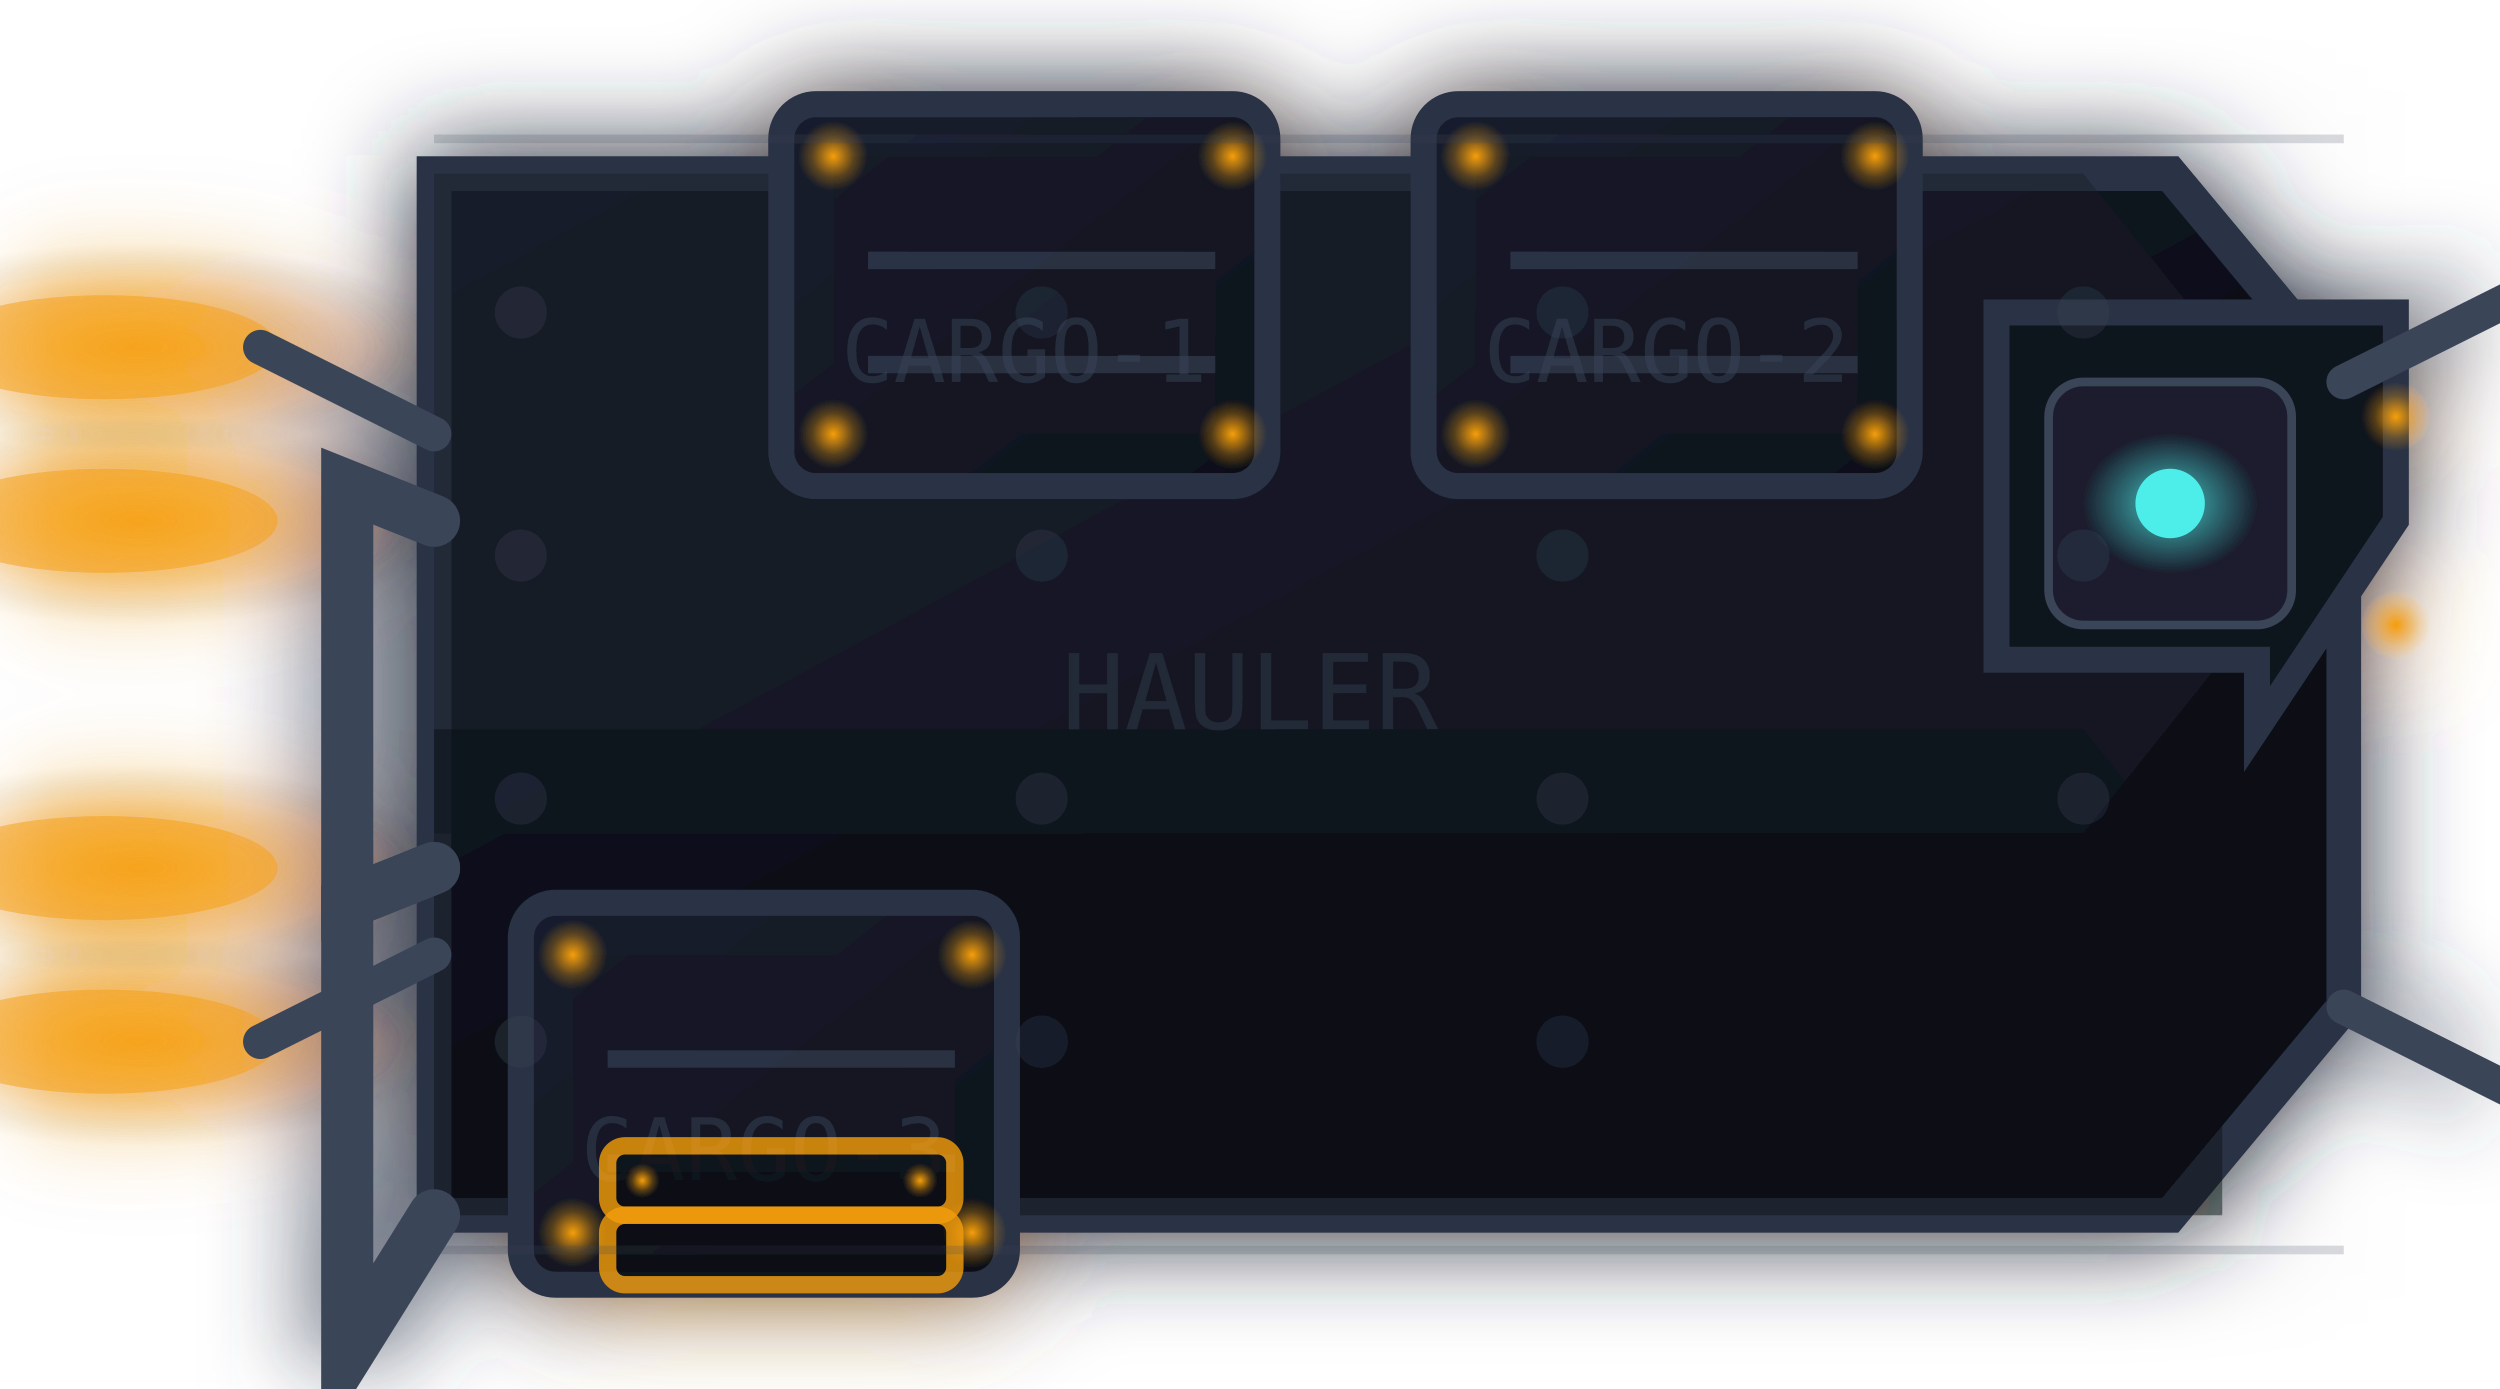
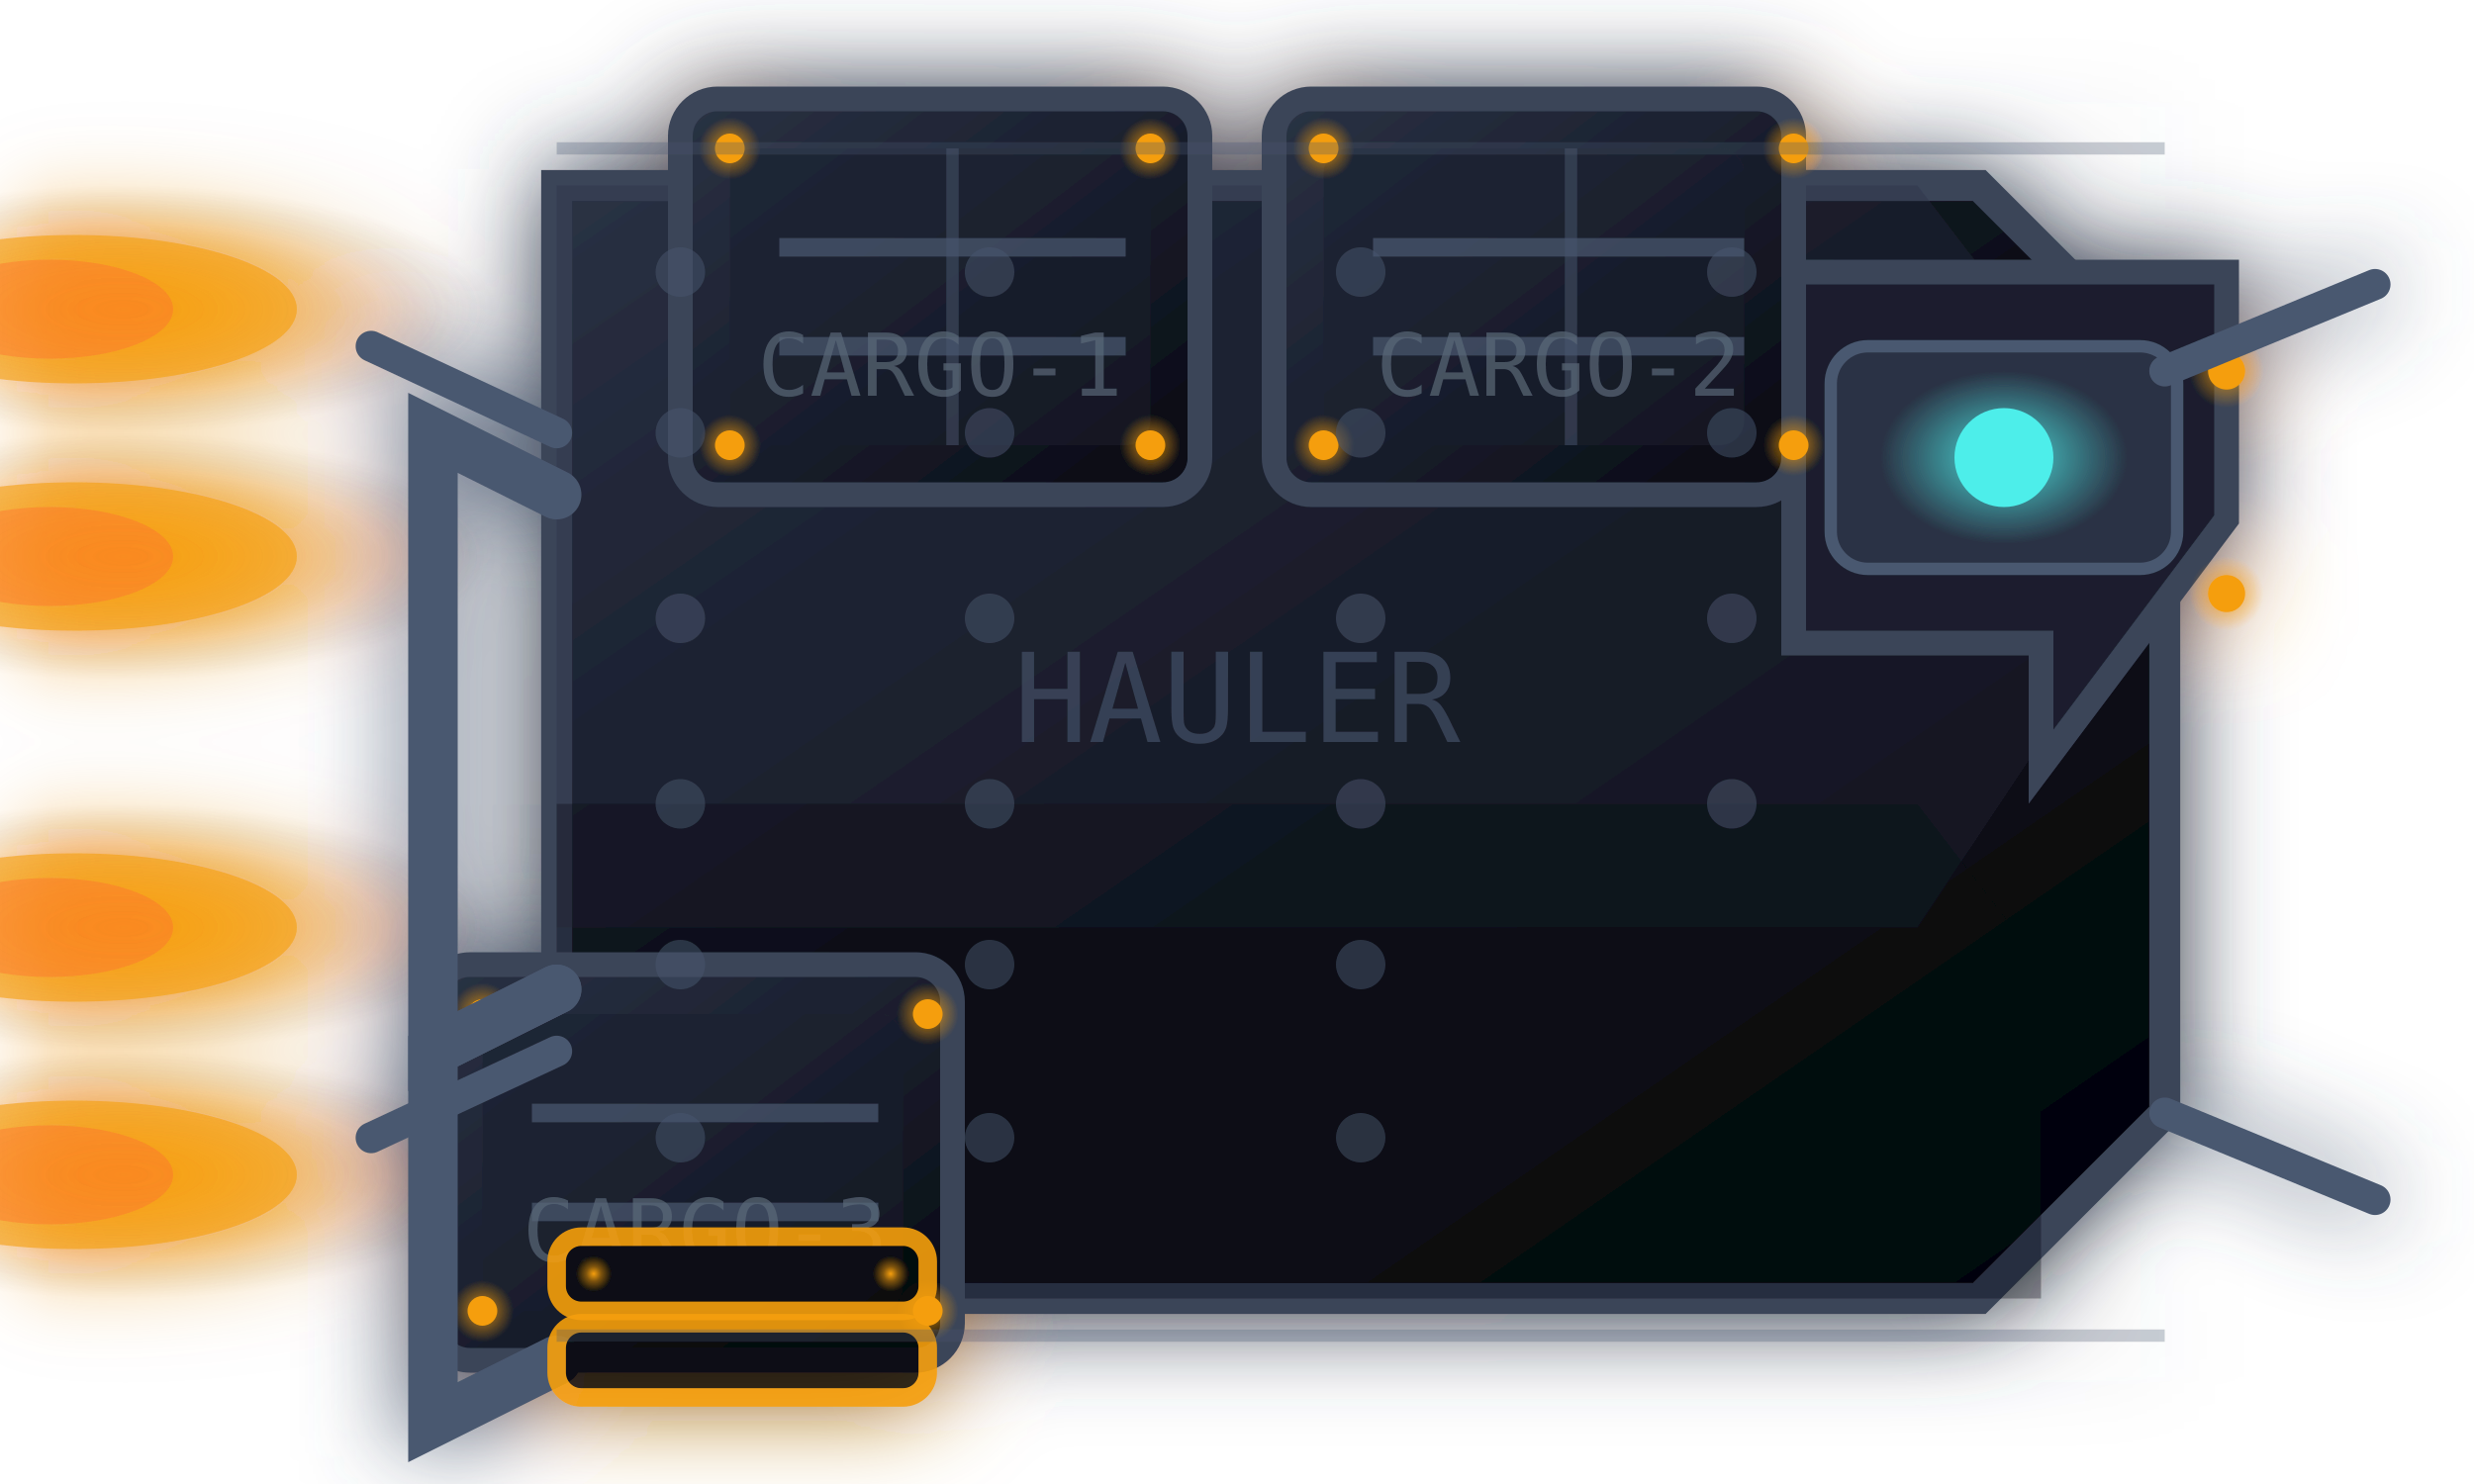
- <svg xmlns="http://www.w3.org/2000/svg" viewBox="0 0 144 80" width="144" height="80">
+ <svg xmlns="http://www.w3.org/2000/svg" viewBox="0 0 200 120" width="200" height="120">
  <defs>
    <filter id="haulerEngineGlow" x="-50%" y="-50%" width="200%" height="200%">
-       <feGaussianBlur stdDeviation="3" result="blur" />
+       <feGaussianBlur stdDeviation="4" result="blur" />
      <feMerge>
        <feMergeNode in="blur" />
        <feMergeNode in="SourceGraphic" />
      </feMerge>
    </filter>
    <linearGradient id="haulerHull" x1="0%" y1="0%" x2="100%" y2="100%">
-       <stop offset="0%" stop-color="#151a25" />
-       <stop offset="30%" stop-color="#10141e" />
-       <stop offset="60%" stop-color="#0c1018" />
-       <stop offset="100%" stop-color="#080a10" />
+       <stop offset="0%" stop-color="#2a3244" />
+       <stop offset="20%" stop-color="#1a1f2e" />
+       <stop offset="50%" stop-color="#0d1018" />
+       <stop offset="80%" stop-color="#060810" />
+       <stop offset="100%" stop-color="#030408" />
    </linearGradient>
    <linearGradient id="cargoModule" x1="0%" y1="0%" x2="100%" y2="100%">
-       <stop offset="0%" stop-color="#1a1f2e" />
-       <stop offset="50%" stop-color="#141824" />
-       <stop offset="100%" stop-color="#0d1018" />
+       <stop offset="0%" stop-color="#2a3244" />
+       <stop offset="50%" stop-color="#1a1f2e" />
+       <stop offset="100%" stop-color="#060810" />
    </linearGradient>
    <linearGradient id="indPanelLine" x1="0%" y1="0%" x2="100%" y2="0%">
-       <stop offset="0%" stop-color="#3a4458" />
-       <stop offset="50%" stop-color="#4a5870" />
-       <stop offset="100%" stop-color="#3a4458" />
+       <stop offset="0%" stop-color="#4a5870" />
+       <stop offset="50%" stop-color="#5a6878" />
+       <stop offset="100%" stop-color="#4a5870" />
    </linearGradient>
    <radialGradient id="amberLight" cx="50%" cy="50%" r="50%">
      <stop offset="0%" stop-color="#f59e0b" stop-opacity="1" />
-       <stop offset="60%" stop-color="#f59e0b" stop-opacity="0.3" />
+       <stop offset="40%" stop-color="#f59e0b" stop-opacity="0.5" />
      <stop offset="100%" stop-color="#f59e0b" stop-opacity="0" />
    </radialGradient>
    <radialGradient id="haulerExhaust" cx="50%" cy="50%" r="50%">
-       <stop offset="0%" stop-color="#f59e0b" stop-opacity="1" />
+       <stop offset="0%" stop-color="#f59e0b" stop-opacity="0.9" />
      <stop offset="30%" stop-color="#f59e0b" stop-opacity="0.6" />
      <stop offset="70%" stop-color="#d97706" stop-opacity="0.2" />
      <stop offset="100%" stop-color="#1a1f2e" stop-opacity="0" />
    </radialGradient>
    <radialGradient id="bridgeGlow" cx="50%" cy="50%" r="50%">
-       <stop offset="0%" stop-color="#4deeea" stop-opacity="0.8" />
+       <stop offset="0%" stop-color="#4deeea" stop-opacity="0.9" />
      <stop offset="100%" stop-color="#4deeea" stop-opacity="0" />
    </radialGradient>
    <radialGradient id="cargoGlow" cx="50%" cy="50%" r="50%">
-       <stop offset="0%" stop-color="#f59e0b" stop-opacity="0.4" />
+       <stop offset="0%" stop-color="#f59e0b" stop-opacity="0.5" />
      <stop offset="100%" stop-color="#f59e0b" stop-opacity="0" />
+     </radialGradient>
+     <radialGradient id="thrusterGlow" cx="50%" cy="50%" r="50%">
+       <stop offset="0%" stop-color="#ff6b35" stop-opacity="0.8" />
+       <stop offset="100%" stop-color="#ff6b35" stop-opacity="0" />
    </radialGradient>
  </defs>
  <g filter="url(#haulerEngineGlow)">
-     <g opacity="0.7">
-       <ellipse cx="8" cy="20" rx="18" ry="6" fill="url(#haulerExhaust)" />
-       <ellipse cx="8" cy="30" rx="18" ry="6" fill="url(#haulerExhaust)" />
-       <ellipse cx="8" cy="50" rx="18" ry="6" fill="url(#haulerExhaust)" />
-       <ellipse cx="8" cy="60" rx="18" ry="6" fill="url(#haulerExhaust)" />
+     <g opacity="0.8">
+       <ellipse cx="10" cy="25" rx="30" ry="10" fill="url(#haulerExhaust)" />
+       <ellipse cx="10" cy="45" rx="30" ry="10" fill="url(#haulerExhaust)" />
+       <ellipse cx="10" cy="75" rx="30" ry="10" fill="url(#haulerExhaust)" />
+       <ellipse cx="10" cy="95" rx="30" ry="10" fill="url(#haulerExhaust)" />
    </g>
-     <ellipse cx="6" cy="20" rx="10" ry="3" fill="#f59e0b" opacity="0.5" />
-     <ellipse cx="6" cy="30" rx="10" ry="3" fill="#f59e0b" opacity="0.5" />
-     <ellipse cx="6" cy="50" rx="10" ry="3" fill="#f59e0b" opacity="0.5" />
-     <ellipse cx="6" cy="60" rx="10" ry="3" fill="#f59e0b" opacity="0.5" />
-     <path d="M 25 10 L 125 10 L 135 22 L 135 58 L 125 70 L 25 70 Z" fill="url(#haulerHull)" stroke="#2a3244" stroke-width="2" />
-     <path d="M 25 10 L 120 10 L 128 20 L 128 38 L 120 48 L 25 48 Z" fill="#1a1f2e" opacity="0.5" />
-     <path d="M 25 42 L 120 42 L 128 52 L 128 70 L 25 70 Z" fill="#0c1018" opacity="0.5" />
-     <path d="M 115 18 L 138 18 L 138 30 L 130 42 L 130 38 L 115 38 Z" fill="#10141e" stroke="#2a3244" stroke-width="1.5" />
-     <rect x="118" y="22" width="14" height="14" rx="2" fill="#1a1f2e" stroke="#3a4458" stroke-width="0.5" />
-     <ellipse cx="125" cy="29" rx="5" ry="4" fill="url(#bridgeGlow)" />
-     <circle cx="125" cy="29" r="2" fill="#4deeea" />
-     <circle cx="138" cy="24" r="2" fill="url(#amberLight)" />
-     <circle cx="138" cy="36" r="2" fill="url(#amberLight)" />
+     <ellipse cx="6" cy="25" rx="18" ry="6" fill="#f59e0b" opacity="0.6" />
+     <ellipse cx="6" cy="45" rx="18" ry="6" fill="#f59e0b" opacity="0.6" />
+     <ellipse cx="6" cy="75" rx="18" ry="6" fill="#f59e0b" opacity="0.6" />
+     <ellipse cx="6" cy="95" rx="18" ry="6" fill="#f59e0b" opacity="0.6" />
+     <ellipse cx="4" cy="25" rx="10" ry="4" fill="#ff6b35" opacity="0.4" />
+     <ellipse cx="4" cy="45" rx="10" ry="4" fill="#ff6b35" opacity="0.4" />
+     <ellipse cx="4" cy="75" rx="10" ry="4" fill="#ff6b35" opacity="0.4" />
+     <ellipse cx="4" cy="95" rx="10" ry="4" fill="#ff6b35" opacity="0.4" />
+     <path d="M 45 15 L 160 15 L 175 30 L 175 90 L 160 105 L 45 105 Z" fill="url(#haulerHull)" stroke="#3a4458" stroke-width="2.5" />
+     <path d="M 45 15 L 155 15 L 165 28 L 165 60 L 155 75 L 45 75 Z" fill="#2a3244" opacity="0.35" />
+     <path d="M 45 65 L 155 65 L 165 78 L 165 105 L 45 105 Z" fill="#060810" opacity="0.35" />
+     <path d="M 145 22 L 180 22 L 180 42 L 165 62 L 165 52 L 145 52 Z" fill="#1a1f2e" stroke="#3a4458" stroke-width="2" />
+     <rect x="148" y="28" width="28" height="18" rx="3" fill="#2a3244" stroke="#4a5870" stroke-width="1" />
+     <ellipse cx="162" cy="37" rx="10" ry="7" fill="url(#bridgeGlow)" />
+     <circle cx="162" cy="37" r="4" fill="#4deeea" />
+     <circle cx="180" cy="30" r="3" fill="url(#amberLight)" />
+     <circle cx="180" cy="30" r="1.5" fill="#f59e0b" />
+     <circle cx="180" cy="48" r="3" fill="url(#amberLight)" />
+     <circle cx="180" cy="48" r="1.5" fill="#f59e0b" />
    <g>
-       <rect x="45" y="6" width="28" height="22" rx="2" fill="url(#cargoModule)" stroke="#2a3244" stroke-width="1.5" />
-       <rect x="48" y="9" width="22" height="16" rx="1" fill="#141824" opacity="0.6" />
-       <line x1="50" y1="15" x2="70" y2="15" stroke="#3a4458" stroke-width="1" opacity="0.6" />
-       <line x1="50" y1="21" x2="70" y2="21" stroke="#3a4458" stroke-width="1" opacity="0.6" />
-       <circle cx="48" cy="9" r="2" fill="url(#amberLight)" />
-       <circle cx="71" cy="9" r="2" fill="url(#amberLight)" />
-       <circle cx="48" cy="25" r="2" fill="url(#amberLight)" />
-       <circle cx="71" cy="25" r="2" fill="url(#amberLight)" />
-       <text x="59" y="22" font-family="ui-monospace, Consolas, monospace" font-size="5" fill="#3a4458" text-anchor="middle" opacity="0.5">CARGO-1</text>
+       <rect x="55" y="8" width="42" height="32" rx="3" fill="url(#cargoModule)" stroke="#3a4458" stroke-width="2" />
+       <rect x="59" y="12" width="34" height="24" rx="2" fill="#1a1f2e" opacity="0.5" />
+       <line x1="63" y1="20" x2="91" y2="20" stroke="#4a5870" stroke-width="1.5" opacity="0.7" />
+       <line x1="63" y1="28" x2="91" y2="28" stroke="#4a5870" stroke-width="1.5" opacity="0.7" />
+       <line x1="77" y1="12" x2="77" y2="36" stroke="#4a5870" stroke-width="1" opacity="0.5" />
+       <circle cx="59" cy="12" r="2.5" fill="url(#amberLight)" />
+       <circle cx="59" cy="12" r="1.2" fill="#f59e0b" />
+       <circle cx="93" cy="12" r="2.5" fill="url(#amberLight)" />
+       <circle cx="93" cy="12" r="1.2" fill="#f59e0b" />
+       <circle cx="59" cy="36" r="2.5" fill="url(#amberLight)" />
+       <circle cx="59" cy="36" r="1.2" fill="#f59e0b" />
+       <circle cx="93" cy="36" r="2.5" fill="url(#amberLight)" />
+       <circle cx="93" cy="36" r="1.2" fill="#f59e0b" />
+       <text x="76" y="32" font-family="monospace" font-size="7" fill="#5a6878" text-anchor="middle" opacity="0.7">CARGO-1</text>
    </g>
    <g>
-       <rect x="82" y="6" width="28" height="22" rx="2" fill="url(#cargoModule)" stroke="#2a3244" stroke-width="1.5" />
-       <rect x="85" y="9" width="22" height="16" rx="1" fill="#141824" opacity="0.6" />
-       <line x1="87" y1="15" x2="107" y2="15" stroke="#3a4458" stroke-width="1" opacity="0.6" />
-       <line x1="87" y1="21" x2="107" y2="21" stroke="#3a4458" stroke-width="1" opacity="0.6" />
-       <circle cx="85" cy="9" r="2" fill="url(#amberLight)" />
-       <circle cx="108" cy="9" r="2" fill="url(#amberLight)" />
-       <circle cx="85" cy="25" r="2" fill="url(#amberLight)" />
-       <circle cx="108" cy="25" r="2" fill="url(#amberLight)" />
-       <text x="96" y="22" font-family="ui-monospace, Consolas, monospace" font-size="5" fill="#3a4458" text-anchor="middle" opacity="0.5">CARGO-2</text>
+       <rect x="103" y="8" width="42" height="32" rx="3" fill="url(#cargoModule)" stroke="#3a4458" stroke-width="2" />
+       <rect x="107" y="12" width="34" height="24" rx="2" fill="#1a1f2e" opacity="0.5" />
+       <line x1="111" y1="20" x2="141" y2="20" stroke="#4a5870" stroke-width="1.5" opacity="0.7" />
+       <line x1="111" y1="28" x2="141" y2="28" stroke="#4a5870" stroke-width="1.5" opacity="0.7" />
+       <line x1="127" y1="12" x2="127" y2="36" stroke="#4a5870" stroke-width="1" opacity="0.5" />
+       <circle cx="107" cy="12" r="2.5" fill="url(#amberLight)" />
+       <circle cx="107" cy="12" r="1.2" fill="#f59e0b" />
+       <circle cx="145" cy="12" r="2.5" fill="url(#amberLight)" />
+       <circle cx="145" cy="12" r="1.2" fill="#f59e0b" />
+       <circle cx="107" cy="36" r="2.5" fill="url(#amberLight)" />
+       <circle cx="107" cy="36" r="1.2" fill="#f59e0b" />
+       <circle cx="145" cy="36" r="2.5" fill="url(#amberLight)" />
+       <circle cx="145" cy="36" r="1.2" fill="#f59e0b" />
+       <text x="126" y="32" font-family="monospace" font-size="7" fill="#5a6878" text-anchor="middle" opacity="0.7">CARGO-2</text>
    </g>
    <g>
-       <rect x="30" y="52" width="28" height="22" rx="2" fill="url(#cargoModule)" stroke="#2a3244" stroke-width="1.5" />
-       <rect x="33" y="55" width="22" height="16" rx="1" fill="#141824" opacity="0.6" />
-       <line x1="35" y1="61" x2="55" y2="61" stroke="#3a4458" stroke-width="1" opacity="0.6" />
-       <line x1="35" y1="67" x2="55" y2="67" stroke="#3a4458" stroke-width="1" opacity="0.6" />
-       <circle cx="33" cy="55" r="2" fill="url(#amberLight)" />
-       <circle cx="56" cy="55" r="2" fill="url(#amberLight)" />
-       <circle cx="33" cy="71" r="2" fill="url(#amberLight)" />
-       <circle cx="56" cy="71" r="2" fill="url(#amberLight)" />
-       <text x="44" y="68" font-family="ui-monospace, Consolas, monospace" font-size="5" fill="#3a4458" text-anchor="middle" opacity="0.5">CARGO-3</text>
+       <rect x="35" y="78" width="42" height="32" rx="3" fill="url(#cargoModule)" stroke="#3a4458" stroke-width="2" />
+       <rect x="39" y="82" width="34" height="24" rx="2" fill="#1a1f2e" opacity="0.5" />
+       <line x1="43" y1="90" x2="71" y2="90" stroke="#4a5870" stroke-width="1.5" opacity="0.7" />
+       <line x1="43" y1="98" x2="71" y2="98" stroke="#4a5870" stroke-width="1.5" opacity="0.7" />
+       <circle cx="39" cy="82" r="2.5" fill="url(#amberLight)" />
+       <circle cx="39" cy="82" r="1.2" fill="#f59e0b" />
+       <circle cx="75" cy="82" r="2.5" fill="url(#amberLight)" />
+       <circle cx="75" cy="82" r="1.2" fill="#f59e0b" />
+       <circle cx="39" cy="106" r="2.5" fill="url(#amberLight)" />
+       <circle cx="39" cy="106" r="1.2" fill="#f59e0b" />
+       <circle cx="75" cy="106" r="2.5" fill="url(#amberLight)" />
+       <circle cx="75" cy="106" r="1.2" fill="#f59e0b" />
+       <text x="57" y="102" font-family="monospace" font-size="7" fill="#5a6878" text-anchor="middle" opacity="0.7">CARGO-3</text>
    </g>
-     <path d="M 25 30 L 20 28 L 20 52 L 25 50" fill="none" stroke="#3a4458" stroke-width="3" stroke-linecap="round" />
-     <path d="M 25 50 L 20 52 L 20 78 L 25 70" fill="none" stroke="#3a4458" stroke-width="3" stroke-linecap="round" />
-     <line x1="30" y1="18" x2="110" y2="18" stroke="url(#indPanelLine)" stroke-width="1" opacity="0.6" />
-     <line x1="30" y1="32" x2="110" y2="32" stroke="url(#indPanelLine)" stroke-width="1" opacity="0.6" />
-     <line x1="30" y1="46" x2="110" y2="46" stroke="url(#indPanelLine)" stroke-width="1" opacity="0.6" />
-     <line x1="30" y1="60" x2="110" y2="60" stroke="url(#indPanelLine)" stroke-width="1" opacity="0.6" />
-     <line x1="30" y1="62" x2="110" y2="62" stroke="url(#indPanelLine)" stroke-width="1" opacity="0.6" />
-     <line x1="40" y1="10" x2="40" y2="70" stroke="url(#indPanelLine)" stroke-width="0.5" opacity="0.4" />
-     <line x1="60" y1="10" x2="60" y2="70" stroke="url(#indPanelLine)" stroke-width="0.5" opacity="0.4" />
-     <line x1="80" y1="10" x2="80" y2="44" stroke="url(#indPanelLine)" stroke-width="0.5" opacity="0.4" />
-     <line x1="100" y1="10" x2="100" y2="44" stroke="url(#indPanelLine)" stroke-width="0.5" opacity="0.4" />
-     <line x1="115" y1="10" x2="115" y2="44" stroke="url(#indPanelLine)" stroke-width="0.5" opacity="0.4" />
-     <g fill="#3a4458" opacity="0.3">
-       <circle cx="30" cy="18" r="1.5" />
-       <circle cx="30" cy="32" r="1.5" />
-       <circle cx="30" cy="46" r="1.5" />
-       <circle cx="30" cy="60" r="1.5" />
-       <circle cx="60" cy="18" r="1.5" />
-       <circle cx="60" cy="32" r="1.5" />
-       <circle cx="60" cy="46" r="1.5" />
-       <circle cx="60" cy="60" r="1.5" />
-       <circle cx="90" cy="18" r="1.5" />
-       <circle cx="90" cy="32" r="1.5" />
-       <circle cx="90" cy="46" r="1.5" />
-       <circle cx="90" cy="60" r="1.5" />
-       <circle cx="120" cy="18" r="1.5" />
-       <circle cx="120" cy="32" r="1.5" />
-       <circle cx="120" cy="46" r="1.5" />
+     <path d="M 45 40 L 35 35 L 35 85 L 45 80" fill="none" stroke="#4a5870" stroke-width="4" stroke-linecap="round" />
+     <path d="M 45 80 L 35 85 L 35 115 L 45 110" fill="none" stroke="#4a5870" stroke-width="4" stroke-linecap="round" />
+     <line x1="55" y1="22" x2="145" y2="22" stroke="url(#indPanelLine)" stroke-width="1.5" opacity="0.7" />
+     <line x1="55" y1="35" x2="145" y2="35" stroke="url(#indPanelLine)" stroke-width="1.5" opacity="0.7" />
+     <line x1="55" y1="50" x2="145" y2="50" stroke="url(#indPanelLine)" stroke-width="1.5" opacity="0.7" />
+     <line x1="55" y1="65" x2="145" y2="65" stroke="url(#indPanelLine)" stroke-width="1.5" opacity="0.7" />
+     <line x1="55" y1="78" x2="145" y2="78" stroke="url(#indPanelLine)" stroke-width="1.5" opacity="0.7" />
+     <line x1="55" y1="92" x2="145" y2="92" stroke="url(#indPanelLine)" stroke-width="1.5" opacity="0.7" />
+     <line x1="55" y1="100" x2="145" y2="100" stroke="url(#indPanelLine)" stroke-width="1.5" opacity="0.7" />
+     <line x1="75" y1="15" x2="75" y2="105" stroke="url(#indPanelLine)" stroke-width="1" opacity="0.5" />
+     <line x1="100" y1="15" x2="100" y2="105" stroke="url(#indPanelLine)" stroke-width="1" opacity="0.5" />
+     <line x1="125" y1="15" x2="125" y2="75" stroke="url(#indPanelLine)" stroke-width="1" opacity="0.5" />
+     <line x1="150" y1="15" x2="150" y2="75" stroke="url(#indPanelLine)" stroke-width="1" opacity="0.5" />
+     <g fill="#4a5870" opacity="0.5">
+       <circle cx="55" cy="22" r="2" />
+       <circle cx="55" cy="35" r="2" />
+       <circle cx="55" cy="50" r="2" />
+       <circle cx="55" cy="65" r="2" />
+       <circle cx="55" cy="78" r="2" />
+       <circle cx="55" cy="92" r="2" />
+       <circle cx="80" cy="22" r="2" />
+       <circle cx="80" cy="35" r="2" />
+       <circle cx="80" cy="50" r="2" />
+       <circle cx="80" cy="65" r="2" />
+       <circle cx="80" cy="78" r="2" />
+       <circle cx="80" cy="92" r="2" />
+       <circle cx="110" cy="22" r="2" />
+       <circle cx="110" cy="35" r="2" />
+       <circle cx="110" cy="50" r="2" />
+       <circle cx="110" cy="65" r="2" />
+       <circle cx="110" cy="78" r="2" />
+       <circle cx="110" cy="92" r="2" />
+       <circle cx="140" cy="22" r="2" />
+       <circle cx="140" cy="35" r="2" />
+       <circle cx="140" cy="50" r="2" />
+       <circle cx="140" cy="65" r="2" />
    </g>
-     <g stroke="#3a4458" stroke-width="2" fill="none">
-       <path d="M 25 25 L 15 20" stroke-linecap="round" />
-       <path d="M 25 55 L 15 60" stroke-linecap="round" />
-       <path d="M 135 22 L 145 17" stroke-linecap="round" />
-       <path d="M 135 58 L 145 63" stroke-linecap="round" />
+     <g stroke="#4a5870" stroke-width="2.5" fill="none">
+       <path d="M 45 35 L 30 28" stroke-linecap="round" />
+       <path d="M 45 85 L 30 92" stroke-linecap="round" />
+       <path d="M 175 30 L 192 23" stroke-linecap="round" />
+       <path d="M 175 90 L 192 97" stroke-linecap="round" />
    </g>
    <g>
-       <rect x="35" y="66" width="20" height="4" rx="1" fill="#0a0c12" stroke="#f59e0b" stroke-width="1" opacity="0.8" />
-       <rect x="35" y="70" width="20" height="4" rx="1" fill="#0a0c12" stroke="#f59e0b" stroke-width="1" opacity="0.8" />
-       <circle cx="37" cy="68" r="1" fill="url(#amberLight)" />
-       <circle cx="53" cy="68" r="1" fill="url(#amberLight)" />
+       <rect x="45" y="100" width="30" height="6" rx="2" fill="#060810" stroke="#f59e0b" stroke-width="1.5" opacity="0.9" />
+       <rect x="45" y="107" width="30" height="6" rx="2" fill="#060810" stroke="#f59e0b" stroke-width="1.5" opacity="0.9" />
+       <circle cx="48" cy="103" r="1.5" fill="url(#amberLight)" />
+       <circle cx="72" cy="103" r="1.5" fill="url(#amberLight)" />
    </g>
-     <text x="72" y="42" font-family="ui-monospace, Consolas, monospace" font-size="6" fill="#3a4458" text-anchor="middle" opacity="0.4">HAULER</text>
-     <g stroke="#3a4458" stroke-width="0.5" opacity="0.2">
-       <line x1="25" y1="8" x2="135" y2="8" />
-       <line x1="25" y1="72" x2="135" y2="72" />
+     <text x="100" y="60" font-family="monospace" font-size="10" fill="#4a5870" text-anchor="middle" opacity="0.6">HAULER</text>
+     <g stroke="#4a5870" stroke-width="1" opacity="0.3">
+       <line x1="45" y1="12" x2="175" y2="12" />
+       <line x1="45" y1="108" x2="175" y2="108" />
    </g>
  </g>
</svg>
